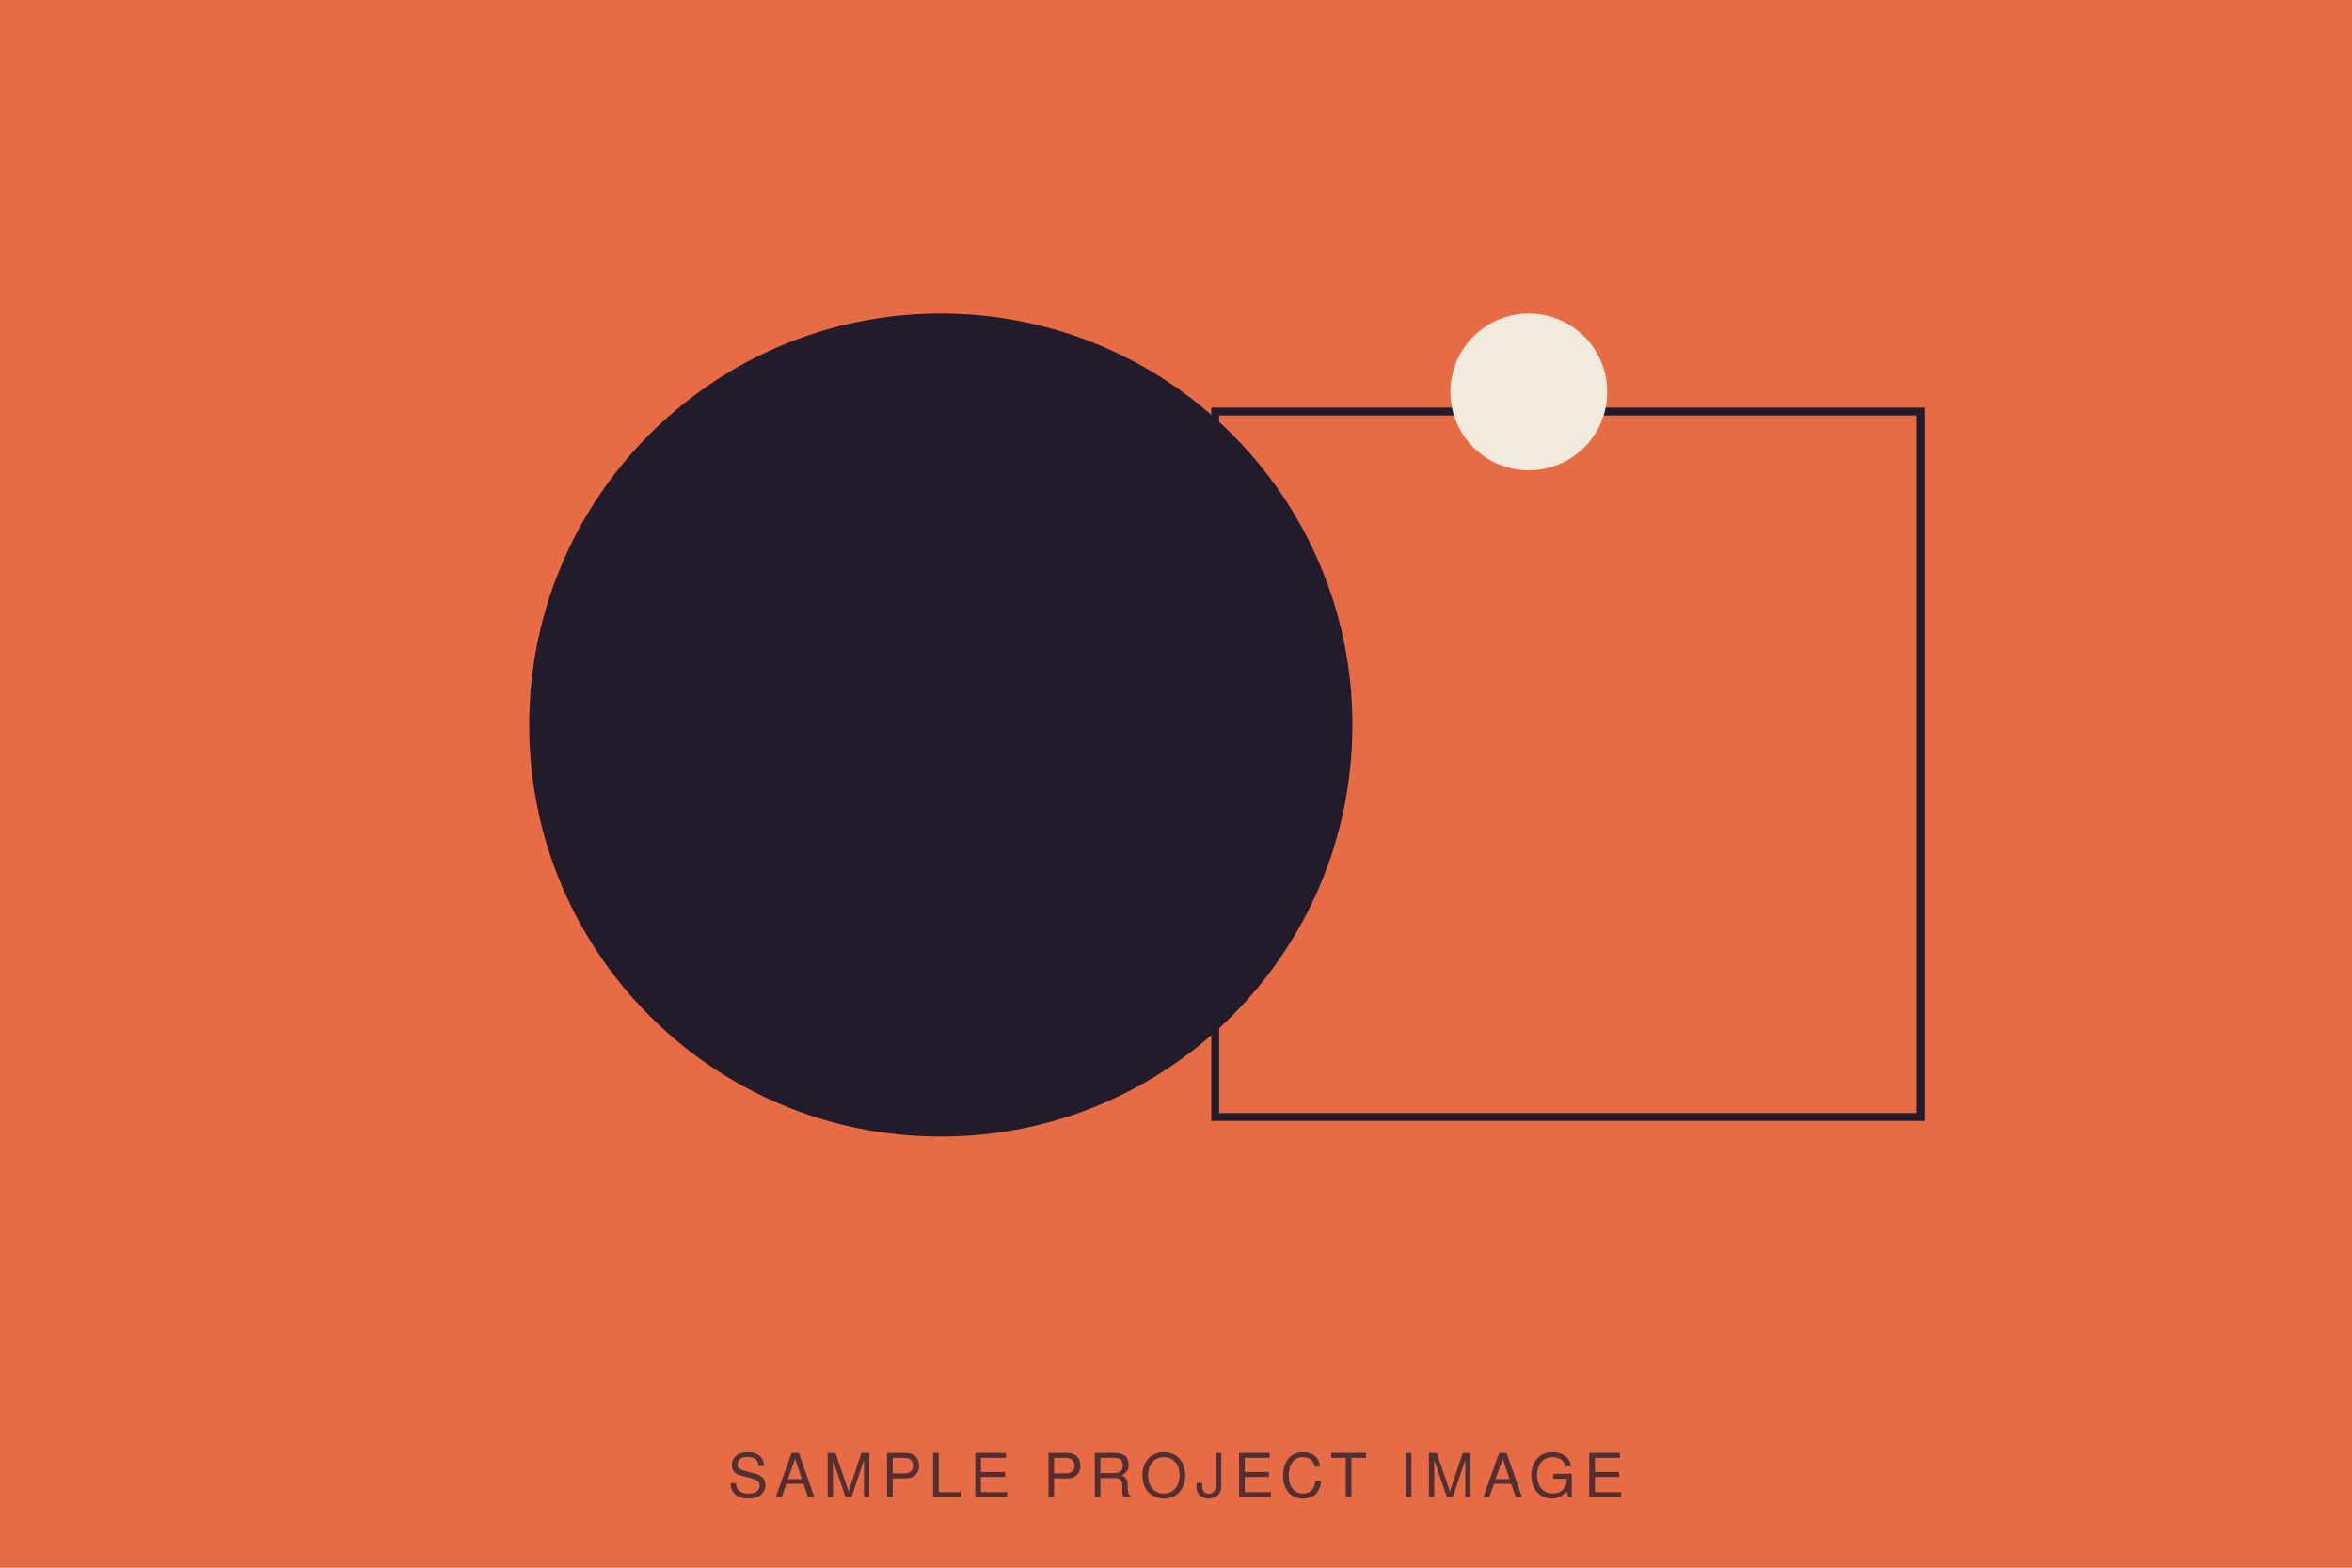
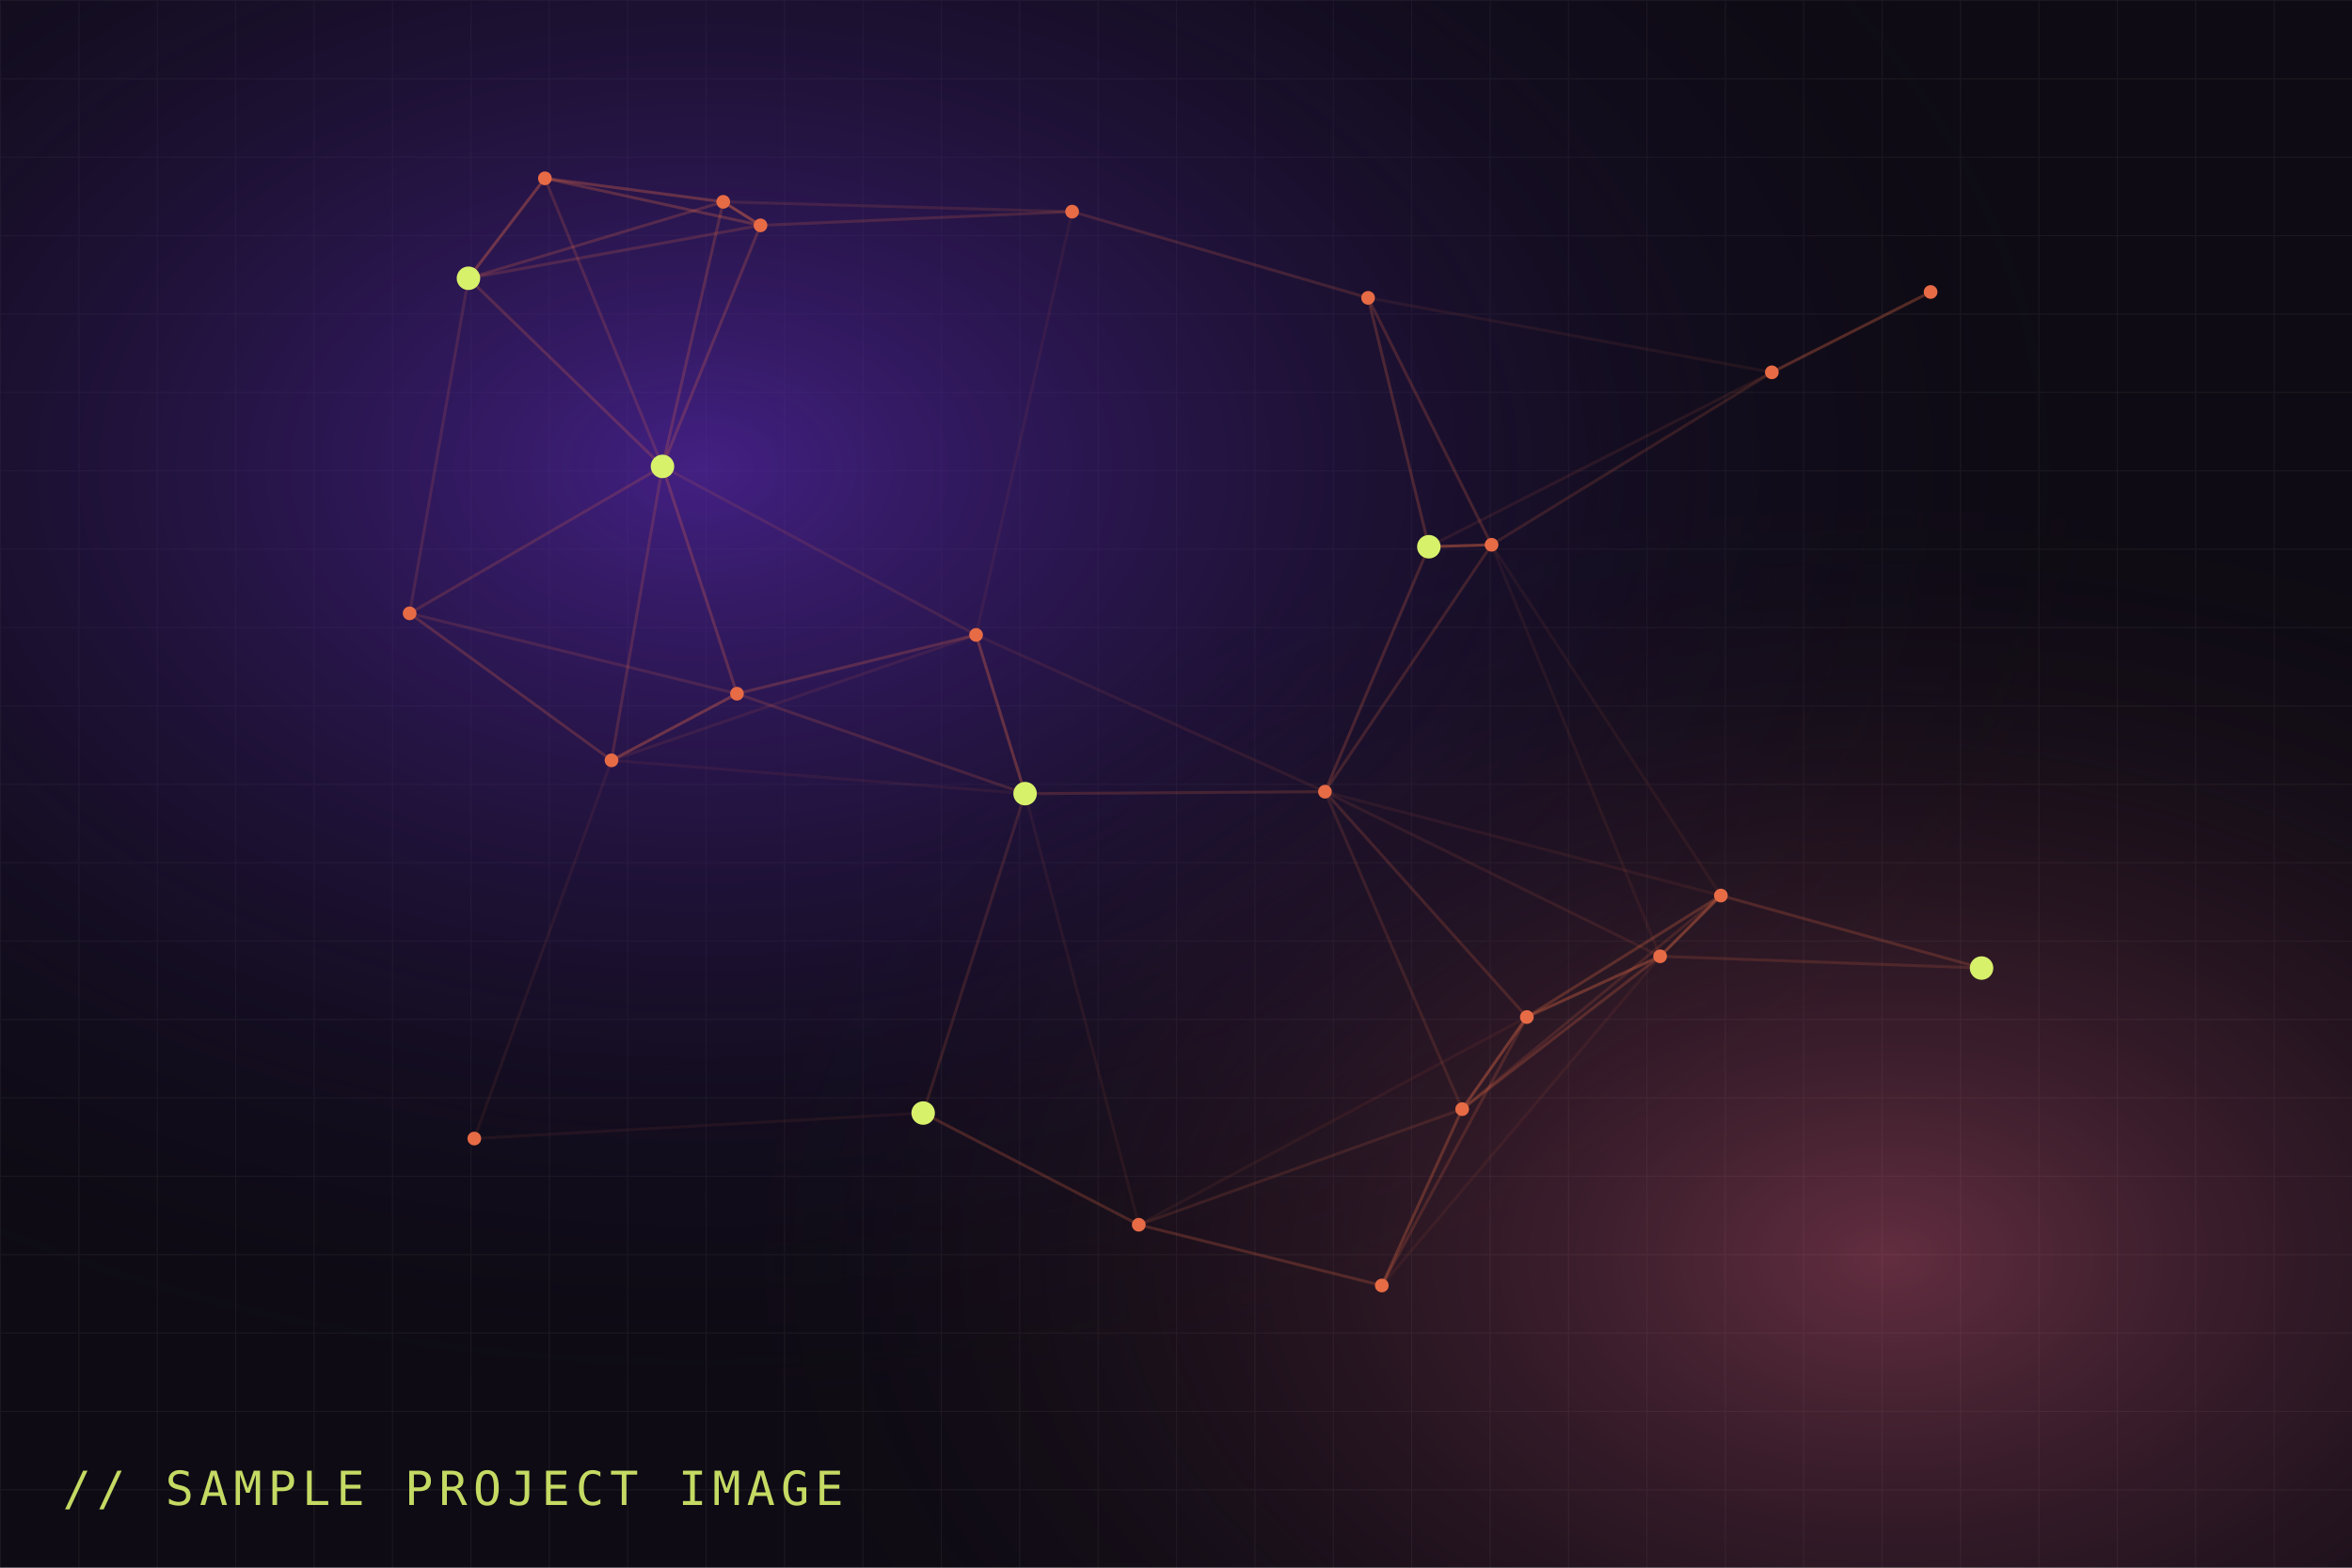
<svg xmlns="http://www.w3.org/2000/svg" viewBox="0 0 1200 800" width="1200" height="800">
-   <rect width="1200" height="800" fill="#E76B45" />
-   <rect x="270" y="160" width="420" height="420" rx="210" fill="#211B2B" />
-   <rect x="620" y="210" width="360" height="360" fill="none" stroke="#211B2B" stroke-width="4" />
-   <circle cx="780" cy="200" r="40" fill="#F1EBDD" />
-   <text x="600.0" y="764" text-anchor="middle" font-family="Helvetica, Arial, sans-serif" font-size="31" letter-spacing="4" fill="#211B2B" opacity="0.75">SAMPLE PROJECT IMAGE</text>
+   <defs>
+     <radialGradient id="g1" cx="30%" cy="30%" r="60%">
+       <stop offset="0" stop-color="#5427A8" stop-opacity=".75" />
+       <stop offset="1" stop-color="#0E0B14" stop-opacity="0" />
+     </radialGradient>
+     <radialGradient id="g2" cx="80%" cy="80%" r="50%">
+       <stop offset="0" stop-color="#FF6E91" stop-opacity=".35" />
+       <stop offset="1" stop-color="#0E0B14" stop-opacity="0" />
+     </radialGradient>
+     <pattern id="grid" width="40" height="40" patternUnits="userSpaceOnUse">
+       <path d="M40 0H0V40" fill="none" stroke="#F1EBDD" stroke-opacity=".06" />
+     </pattern>
+   </defs>
+   <rect width="1200" height="800" fill="#0E0B14" />
+   <rect width="1200" height="800" fill="url(#grid)" />
+   <rect width="1200" height="800" fill="url(#g1)" />
+   <rect width="1200" height="800" fill="url(#g2)" />
+   <line x1="523" y1="405" x2="312" y2="388" stroke="#E76B45" stroke-opacity="0.08" stroke-width="1.5" />
+   <line x1="523" y1="405" x2="498" y2="324" stroke="#E76B45" stroke-opacity="0.33" stroke-width="1.5" />
+   <line x1="523" y1="405" x2="581" y2="625" stroke="#E76B45" stroke-opacity="0.08" stroke-width="1.5" />
+   <line x1="523" y1="405" x2="676" y2="404" stroke="#E76B45" stroke-opacity="0.20" stroke-width="1.5" />
+   <line x1="523" y1="405" x2="376" y2="354" stroke="#E76B45" stroke-opacity="0.19" stroke-width="1.5" />
+   <line x1="523" y1="405" x2="471" y2="568" stroke="#E76B45" stroke-opacity="0.16" stroke-width="1.5" />
+   <line x1="904" y1="190" x2="761" y2="278" stroke="#E76B45" stroke-opacity="0.17" stroke-width="1.5" />
+   <line x1="904" y1="190" x2="698" y2="152" stroke="#E76B45" stroke-opacity="0.09" stroke-width="1.5" />
+   <line x1="904" y1="190" x2="985" y2="149" stroke="#E76B45" stroke-opacity="0.32" stroke-width="1.5" />
+   <line x1="904" y1="190" x2="729" y2="279" stroke="#E76B45" stroke-opacity="0.11" stroke-width="1.5" />
+   <line x1="369" y1="103" x2="278" y2="91" stroke="#E76B45" stroke-opacity="0.32" stroke-width="1.5" />
+   <line x1="369" y1="103" x2="239" y2="142" stroke="#E76B45" stroke-opacity="0.23" stroke-width="1.5" />
+   <line x1="369" y1="103" x2="338" y2="238" stroke="#E76B45" stroke-opacity="0.23" stroke-width="1.5" />
+   <line x1="369" y1="103" x2="388" y2="115" stroke="#E76B45" stroke-opacity="0.46" stroke-width="1.5" />
+   <line x1="369" y1="103" x2="547" y2="108" stroke="#E76B45" stroke-opacity="0.15" stroke-width="1.5" />
+   <line x1="278" y1="91" x2="239" y2="142" stroke="#E76B45" stroke-opacity="0.37" stroke-width="1.5" />
+   <line x1="278" y1="91" x2="338" y2="238" stroke="#E76B45" stroke-opacity="0.19" stroke-width="1.5" />
+   <line x1="278" y1="91" x2="388" y2="115" stroke="#E76B45" stroke-opacity="0.28" stroke-width="1.5" />
+   <line x1="312" y1="388" x2="498" y2="324" stroke="#E76B45" stroke-opacity="0.11" stroke-width="1.5" />
+   <line x1="312" y1="388" x2="242" y2="581" stroke="#E76B45" stroke-opacity="0.09" stroke-width="1.5" />
+   <line x1="312" y1="388" x2="209" y2="313" stroke="#E76B45" stroke-opacity="0.25" stroke-width="1.5" />
+   <line x1="312" y1="388" x2="338" y2="238" stroke="#E76B45" stroke-opacity="0.20" stroke-width="1.5" />
+   <line x1="312" y1="388" x2="376" y2="354" stroke="#E76B45" stroke-opacity="0.36" stroke-width="1.5" />
+   <line x1="1011" y1="494" x2="878" y2="457" stroke="#E76B45" stroke-opacity="0.22" stroke-width="1.5" />
+   <line x1="1011" y1="494" x2="847" y2="488" stroke="#E76B45" stroke-opacity="0.17" stroke-width="1.5" />
+   <line x1="498" y1="324" x2="338" y2="238" stroke="#E76B45" stroke-opacity="0.14" stroke-width="1.5" />
+   <line x1="498" y1="324" x2="547" y2="108" stroke="#E76B45" stroke-opacity="0.08" stroke-width="1.5" />
+   <line x1="498" y1="324" x2="676" y2="404" stroke="#E76B45" stroke-opacity="0.11" stroke-width="1.5" />
+   <line x1="498" y1="324" x2="376" y2="354" stroke="#E76B45" stroke-opacity="0.25" stroke-width="1.5" />
+   <line x1="761" y1="278" x2="698" y2="152" stroke="#E76B45" stroke-opacity="0.22" stroke-width="1.5" />
+   <line x1="761" y1="278" x2="729" y2="279" stroke="#E76B45" stroke-opacity="0.44" stroke-width="1.5" />
+   <line x1="761" y1="278" x2="878" y2="457" stroke="#E76B45" stroke-opacity="0.08" stroke-width="1.5" />
+   <line x1="761" y1="278" x2="676" y2="404" stroke="#E76B45" stroke-opacity="0.20" stroke-width="1.5" />
+   <line x1="761" y1="278" x2="847" y2="488" stroke="#E76B45" stroke-opacity="0.08" stroke-width="1.5" />
+   <line x1="242" y1="581" x2="471" y2="568" stroke="#E76B45" stroke-opacity="0.08" stroke-width="1.5" />
+   <line x1="698" y1="152" x2="547" y2="108" stroke="#E76B45" stroke-opacity="0.19" stroke-width="1.5" />
+   <line x1="698" y1="152" x2="729" y2="279" stroke="#E76B45" stroke-opacity="0.24" stroke-width="1.5" />
+   <line x1="239" y1="142" x2="209" y2="313" stroke="#E76B45" stroke-opacity="0.16" stroke-width="1.5" />
+   <line x1="239" y1="142" x2="338" y2="238" stroke="#E76B45" stroke-opacity="0.23" stroke-width="1.5" />
+   <line x1="239" y1="142" x2="388" y2="115" stroke="#E76B45" stroke-opacity="0.20" stroke-width="1.5" />
+   <line x1="705" y1="656" x2="581" y2="625" stroke="#E76B45" stroke-opacity="0.25" stroke-width="1.5" />
+   <line x1="705" y1="656" x2="746" y2="566" stroke="#E76B45" stroke-opacity="0.30" stroke-width="1.5" />
+   <line x1="705" y1="656" x2="779" y2="519" stroke="#E76B45" stroke-opacity="0.19" stroke-width="1.5" />
+   <line x1="705" y1="656" x2="847" y2="488" stroke="#E76B45" stroke-opacity="0.08" stroke-width="1.5" />
+   <line x1="209" y1="313" x2="338" y2="238" stroke="#E76B45" stroke-opacity="0.20" stroke-width="1.5" />
+   <line x1="209" y1="313" x2="376" y2="354" stroke="#E76B45" stroke-opacity="0.16" stroke-width="1.5" />
+   <line x1="581" y1="625" x2="746" y2="566" stroke="#E76B45" stroke-opacity="0.15" stroke-width="1.5" />
+   <line x1="581" y1="625" x2="779" y2="519" stroke="#E76B45" stroke-opacity="0.08" stroke-width="1.5" />
+   <line x1="581" y1="625" x2="471" y2="568" stroke="#E76B45" stroke-opacity="0.25" stroke-width="1.5" />
+   <line x1="338" y1="238" x2="388" y2="115" stroke="#E76B45" stroke-opacity="0.24" stroke-width="1.5" />
+   <line x1="338" y1="238" x2="376" y2="354" stroke="#E76B45" stroke-opacity="0.26" stroke-width="1.5" />
+   <line x1="388" y1="115" x2="547" y2="108" stroke="#E76B45" stroke-opacity="0.19" stroke-width="1.5" />
+   <line x1="746" y1="566" x2="779" y2="519" stroke="#E76B45" stroke-opacity="0.39" stroke-width="1.5" />
+   <line x1="746" y1="566" x2="878" y2="457" stroke="#E76B45" stroke-opacity="0.16" stroke-width="1.5" />
+   <line x1="746" y1="566" x2="676" y2="404" stroke="#E76B45" stroke-opacity="0.15" stroke-width="1.5" />
+   <line x1="746" y1="566" x2="847" y2="488" stroke="#E76B45" stroke-opacity="0.25" stroke-width="1.5" />
+   <line x1="779" y1="519" x2="878" y2="457" stroke="#E76B45" stroke-opacity="0.27" stroke-width="1.5" />
+   <line x1="779" y1="519" x2="676" y2="404" stroke="#E76B45" stroke-opacity="0.19" stroke-width="1.5" />
+   <line x1="779" y1="519" x2="847" y2="488" stroke="#E76B45" stroke-opacity="0.35" stroke-width="1.5" />
+   <line x1="729" y1="279" x2="676" y2="404" stroke="#E76B45" stroke-opacity="0.23" stroke-width="1.5" />
+   <line x1="878" y1="457" x2="676" y2="404" stroke="#E76B45" stroke-opacity="0.09" stroke-width="1.5" />
+   <line x1="878" y1="457" x2="847" y2="488" stroke="#E76B45" stroke-opacity="0.41" stroke-width="1.5" />
+   <line x1="676" y1="404" x2="847" y2="488" stroke="#E76B45" stroke-opacity="0.12" stroke-width="1.5" />
+   <circle cx="523" cy="405" r="6" fill="#D8F16B" />
+   <circle cx="904" cy="190" r="3.5" fill="#E76B45" />
+   <circle cx="369" cy="103" r="3.5" fill="#E76B45" />
+   <circle cx="278" cy="91" r="3.5" fill="#E76B45" />
+   <circle cx="312" cy="388" r="3.5" fill="#E76B45" />
+   <circle cx="1011" cy="494" r="6" fill="#D8F16B" />
+   <circle cx="498" cy="324" r="3.5" fill="#E76B45" />
+   <circle cx="761" cy="278" r="3.5" fill="#E76B45" />
+   <circle cx="242" cy="581" r="3.5" fill="#E76B45" />
+   <circle cx="698" cy="152" r="3.5" fill="#E76B45" />
+   <circle cx="239" cy="142" r="6" fill="#D8F16B" />
+   <circle cx="985" cy="149" r="3.5" fill="#E76B45" />
+   <circle cx="705" cy="656" r="3.5" fill="#E76B45" />
+   <circle cx="209" cy="313" r="3.5" fill="#E76B45" />
+   <circle cx="581" cy="625" r="3.5" fill="#E76B45" />
+   <circle cx="338" cy="238" r="6" fill="#D8F16B" />
+   <circle cx="388" cy="115" r="3.5" fill="#E76B45" />
+   <circle cx="746" cy="566" r="3.5" fill="#E76B45" />
+   <circle cx="547" cy="108" r="3.5" fill="#E76B45" />
+   <circle cx="779" cy="519" r="3.5" fill="#E76B45" />
+   <circle cx="729" cy="279" r="6" fill="#D8F16B" />
+   <circle cx="878" cy="457" r="3.5" fill="#E76B45" />
+   <circle cx="676" cy="404" r="3.5" fill="#E76B45" />
+   <circle cx="376" cy="354" r="3.5" fill="#E76B45" />
+   <circle cx="847" cy="488" r="3.5" fill="#E76B45" />
+   <circle cx="471" cy="568" r="6" fill="#D8F16B" />
+   <text x="32" y="768" font-family="ui-monospace, Menlo, monospace" font-size="24" letter-spacing="3" fill="#D8F16B" opacity=".9">// SAMPLE PROJECT IMAGE</text>
</svg>
